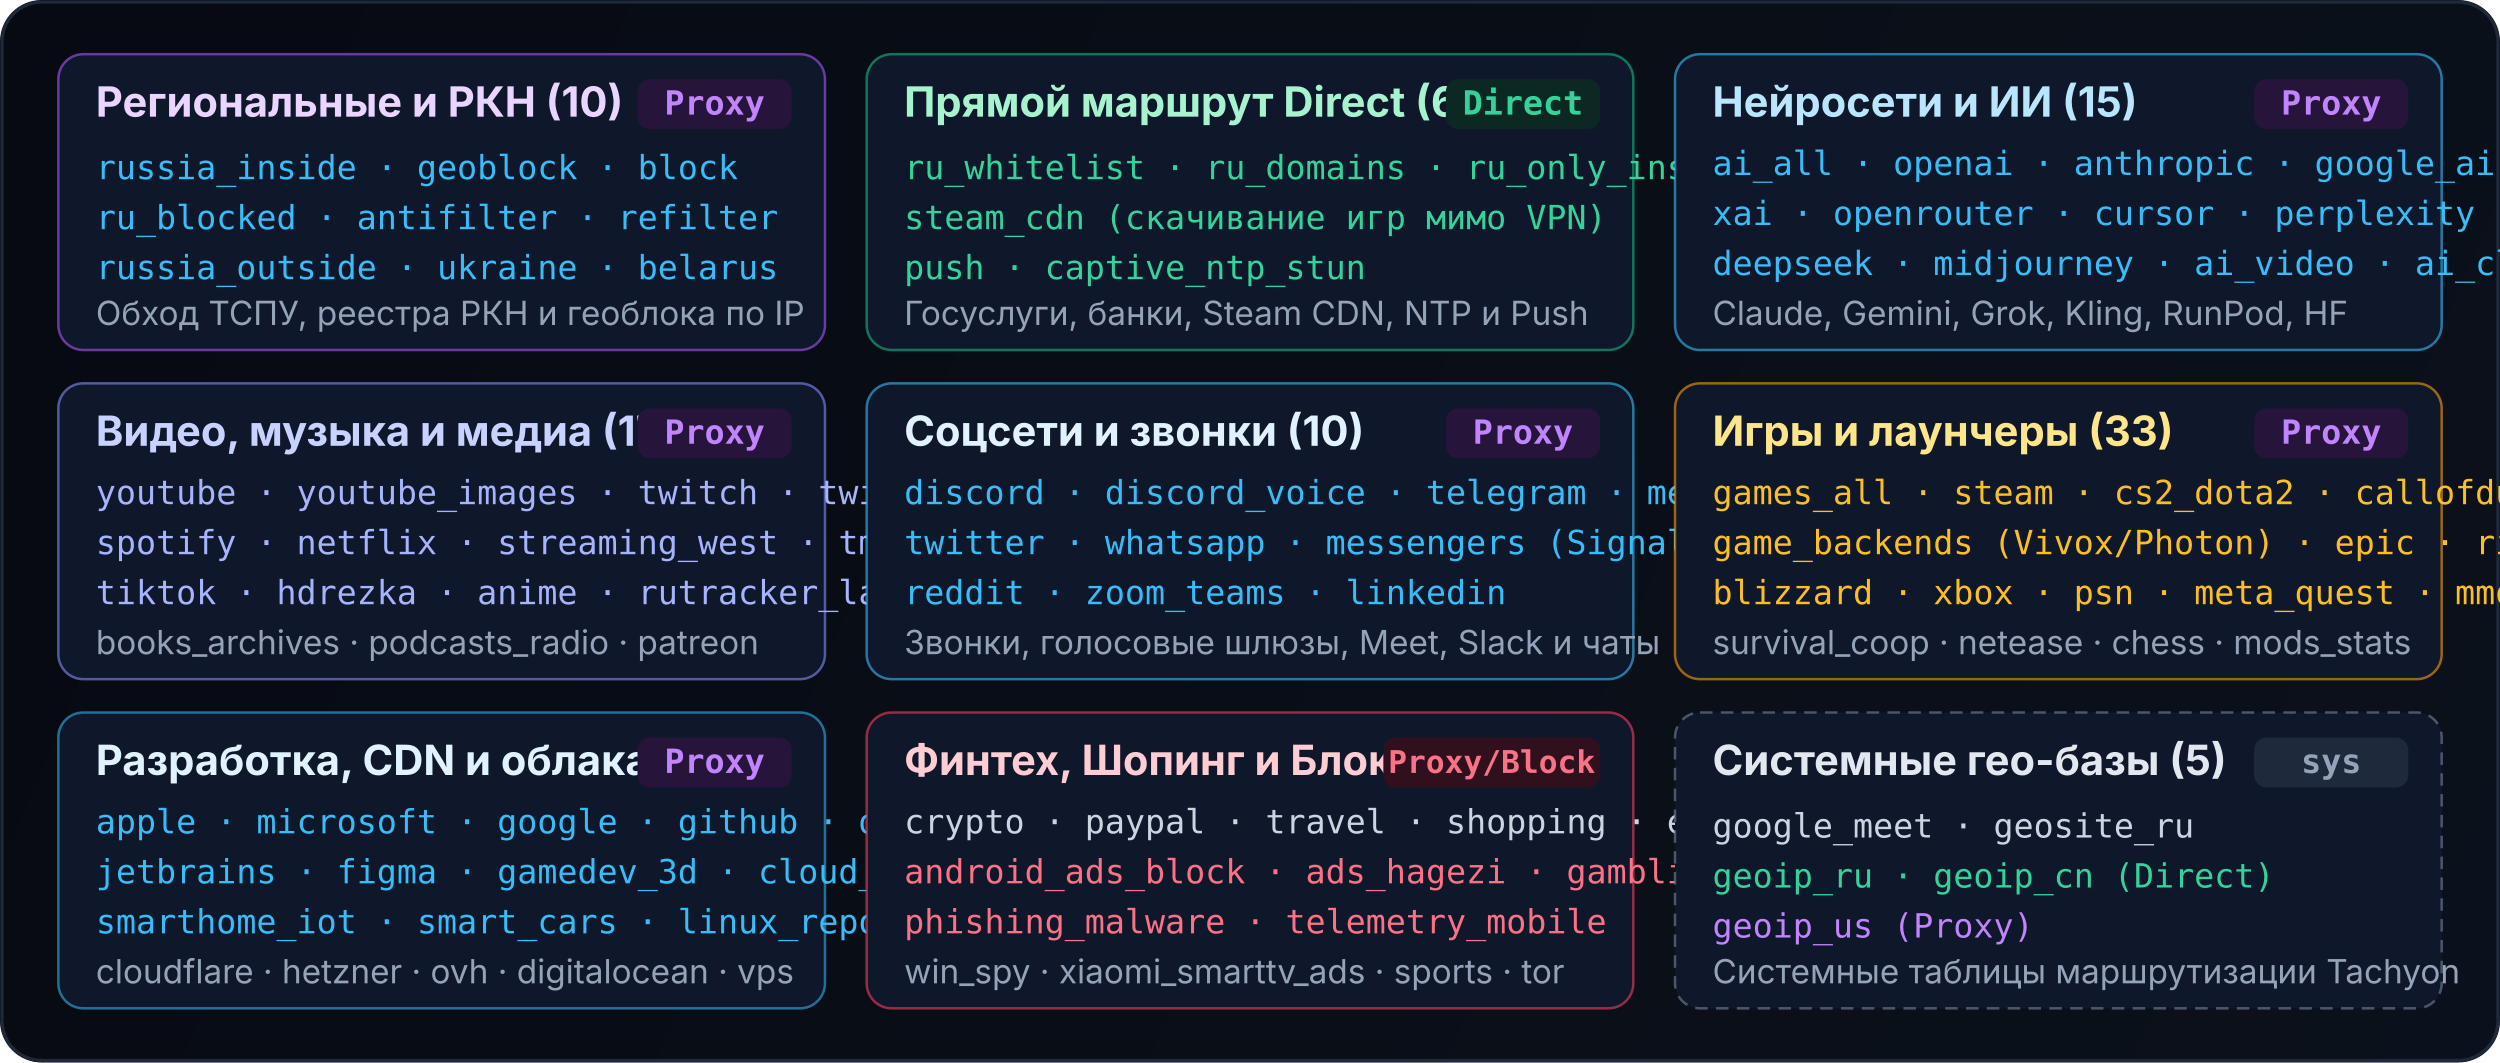
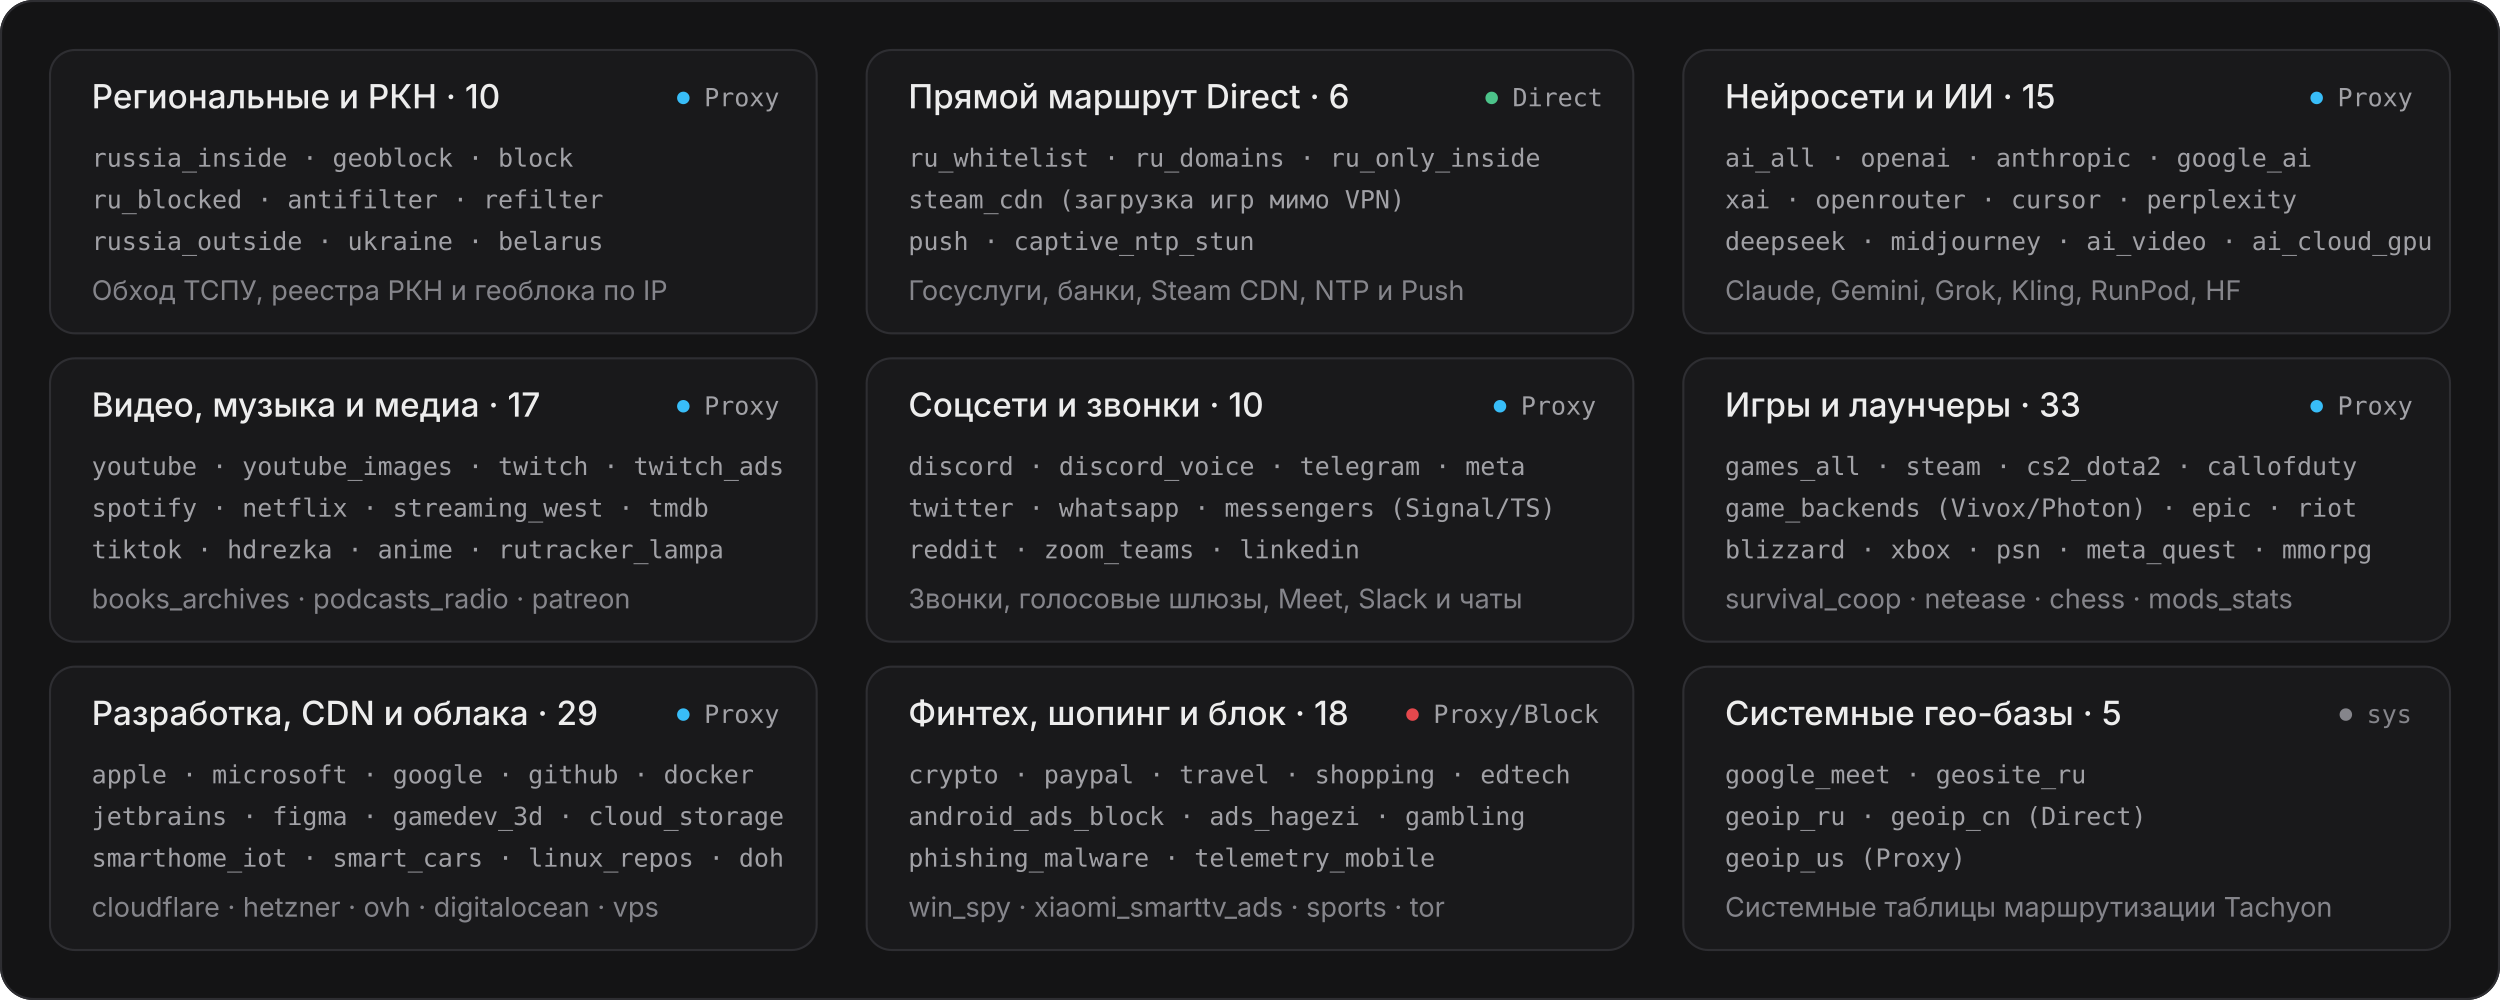
- <svg xmlns="http://www.w3.org/2000/svg" width="1200" height="510" viewBox="0 0 1200 510" role="img" aria-labelledby="title desc">
-   <defs>
-     <linearGradient id="cat-bg" x1="0" y1="0" x2="1200" y2="510" gradientUnits="userSpaceOnUse">
-       <stop offset="0%" stop-color="#070A10" />
-       <stop offset="100%" stop-color="#0B111C" />
-     </linearGradient>
-   </defs>
-   <rect width="1200" height="510" rx="20" fill="url(#cat-bg)" />
-   <rect x="1" y="1" width="1198" height="508" rx="19" fill="none" stroke="#1E293B" stroke-width="1.5" />
-   <g transform="translate(28, 26)">
-     <rect x="0" y="0" width="368" height="142" rx="12" fill="#0F172A" stroke="#A855F7" stroke-width="1.2" stroke-opacity="0.6" />
-     <text x="18" y="30" fill="#E9D5FF" font-family="-apple-system, BlinkMacSystemFont, 'Segoe UI', sans-serif" font-size="20" font-weight="700">Региональные и РКН (10)</text>
-     <rect x="278" y="12" width="74" height="24" rx="6" fill="#26143B" />
-     <text x="315" y="29" text-anchor="middle" fill="#C084FC" font-family="ui-monospace, SFMono-Regular, Menlo, Consolas, monospace" font-size="16" font-weight="700">Proxy</text>
-     <text x="18" y="60" fill="#38BDF8" font-family="ui-monospace, SFMono-Regular, Menlo, Consolas, monospace" font-size="16">russia_inside · geoblock · block</text>
-     <text x="18" y="84" fill="#38BDF8" font-family="ui-monospace, SFMono-Regular, Menlo, Consolas, monospace" font-size="16">ru_blocked · antifilter · refilter</text>
-     <text x="18" y="108" fill="#38BDF8" font-family="ui-monospace, SFMono-Regular, Menlo, Consolas, monospace" font-size="16">russia_outside · ukraine · belarus</text>
-     <text x="18" y="130" fill="#94A3B8" font-family="-apple-system, BlinkMacSystemFont, 'Segoe UI', sans-serif" font-size="16">Обход ТСПУ, реестра РКН и геоблока по IP</text>
+ <svg xmlns="http://www.w3.org/2000/svg" width="1200" height="480" viewBox="0 0 1200 480" role="img" aria-labelledby="title desc">
+   <rect width="1200" height="480" rx="16" fill="#141415" />
+   <rect x="0.5" y="0.5" width="1199" height="479" rx="15.5" fill="none" stroke="#2e2e32" stroke-width="1" />
+   <g transform="translate(24, 24)">
+     <rect x="0" y="0" width="368" height="136" rx="12" fill="#19191b" stroke="#2e2e32" stroke-width="1" />
+     <text x="20" y="28" fill="#ededed" font-family="-apple-system, BlinkMacSystemFont, 'Segoe UI', Inter, sans-serif" font-size="16" font-weight="500">Региональные и РКН · 10</text>
+     <circle cx="304" cy="23" r="3" fill="#38bdf8" />
+     <text x="314" y="27" fill="#a1a1a6" font-family="ui-monospace, SFMono-Regular, Menlo, Consolas, monospace" font-size="12" font-weight="400">Proxy</text>
+     <text x="20" y="56" fill="#a1a1a6" font-family="ui-monospace, SFMono-Regular, Menlo, Consolas, monospace" font-size="12" font-weight="400">russia_inside · geoblock · block</text>
+     <text x="20" y="76" fill="#a1a1a6" font-family="ui-monospace, SFMono-Regular, Menlo, Consolas, monospace" font-size="12" font-weight="400">ru_blocked · antifilter · refilter</text>
+     <text x="20" y="96" fill="#a1a1a6" font-family="ui-monospace, SFMono-Regular, Menlo, Consolas, monospace" font-size="12" font-weight="400">russia_outside · ukraine · belarus</text>
+     <text x="20" y="120" fill="#85858b" font-family="-apple-system, BlinkMacSystemFont, 'Segoe UI', Inter, sans-serif" font-size="13" font-weight="400">Обход ТСПУ, реестра РКН и геоблока по IP</text>
  </g>
-   <g transform="translate(416, 26)">
-     <rect x="0" y="0" width="368" height="142" rx="12" fill="#0F172A" stroke="#10B981" stroke-width="1.2" stroke-opacity="0.6" />
-     <text x="18" y="30" fill="#A7F3D0" font-family="-apple-system, BlinkMacSystemFont, 'Segoe UI', sans-serif" font-size="20" font-weight="700">Прямой маршрут Direct (6)</text>
-     <rect x="278" y="12" width="74" height="24" rx="6" fill="#0B2922" />
-     <text x="315" y="29" text-anchor="middle" fill="#34D399" font-family="ui-monospace, SFMono-Regular, Menlo, Consolas, monospace" font-size="16" font-weight="700">Direct</text>
-     <text x="18" y="60" fill="#34D399" font-family="ui-monospace, SFMono-Regular, Menlo, Consolas, monospace" font-size="16">ru_whitelist · ru_domains · ru_only_inside</text>
-     <text x="18" y="84" fill="#34D399" font-family="ui-monospace, SFMono-Regular, Menlo, Consolas, monospace" font-size="16">steam_cdn (скачивание игр мимо VPN)</text>
-     <text x="18" y="108" fill="#34D399" font-family="ui-monospace, SFMono-Regular, Menlo, Consolas, monospace" font-size="16">push · captive_ntp_stun</text>
-     <text x="18" y="130" fill="#94A3B8" font-family="-apple-system, BlinkMacSystemFont, 'Segoe UI', sans-serif" font-size="16">Госуслуги, банки, Steam CDN, NTP и Push</text>
+   <g transform="translate(416, 24)">
+     <rect x="0" y="0" width="368" height="136" rx="12" fill="#19191b" stroke="#2e2e32" stroke-width="1" />
+     <text x="20" y="28" fill="#ededed" font-family="-apple-system, BlinkMacSystemFont, 'Segoe UI', Inter, sans-serif" font-size="16" font-weight="500">Прямой маршрут Direct · 6</text>
+     <circle cx="300" cy="23" r="3" fill="#4cc38a" />
+     <text x="310" y="27" fill="#a1a1a6" font-family="ui-monospace, SFMono-Regular, Menlo, Consolas, monospace" font-size="12" font-weight="400">Direct</text>
+     <text x="20" y="56" fill="#a1a1a6" font-family="ui-monospace, SFMono-Regular, Menlo, Consolas, monospace" font-size="12" font-weight="400">ru_whitelist · ru_domains · ru_only_inside</text>
+     <text x="20" y="76" fill="#a1a1a6" font-family="ui-monospace, SFMono-Regular, Menlo, Consolas, monospace" font-size="12" font-weight="400">steam_cdn (загрузка игр мимо VPN)</text>
+     <text x="20" y="96" fill="#a1a1a6" font-family="ui-monospace, SFMono-Regular, Menlo, Consolas, monospace" font-size="12" font-weight="400">push · captive_ntp_stun</text>
+     <text x="20" y="120" fill="#85858b" font-family="-apple-system, BlinkMacSystemFont, 'Segoe UI', Inter, sans-serif" font-size="13" font-weight="400">Госуслуги, банки, Steam CDN, NTP и Push</text>
  </g>
-   <g transform="translate(804, 26)">
-     <rect x="0" y="0" width="368" height="142" rx="12" fill="#0F172A" stroke="#38BDF8" stroke-width="1.2" stroke-opacity="0.6" />
-     <text x="18" y="30" fill="#BAE6FD" font-family="-apple-system, BlinkMacSystemFont, 'Segoe UI', sans-serif" font-size="20" font-weight="700">Нейросети и ИИ (15)</text>
-     <rect x="278" y="12" width="74" height="24" rx="6" fill="#26143B" />
-     <text x="315" y="29" text-anchor="middle" fill="#C084FC" font-family="ui-monospace, SFMono-Regular, Menlo, Consolas, monospace" font-size="16" font-weight="700">Proxy</text>
-     <text x="18" y="58" fill="#38BDF8" font-family="ui-monospace, SFMono-Regular, Menlo, Consolas, monospace" font-size="16">ai_all · openai · anthropic · google_ai</text>
-     <text x="18" y="82" fill="#38BDF8" font-family="ui-monospace, SFMono-Regular, Menlo, Consolas, monospace" font-size="16">xai · openrouter · cursor · perplexity</text>
-     <text x="18" y="106" fill="#38BDF8" font-family="ui-monospace, SFMono-Regular, Menlo, Consolas, monospace" font-size="16">deepseek · midjourney · ai_video · ai_cloud_gpu</text>
-     <text x="18" y="130" fill="#94A3B8" font-family="-apple-system, BlinkMacSystemFont, 'Segoe UI', sans-serif" font-size="16">Claude, Gemini, Grok, Kling, RunPod, HF</text>
+   <g transform="translate(808, 24)">
+     <rect x="0" y="0" width="368" height="136" rx="12" fill="#19191b" stroke="#2e2e32" stroke-width="1" />
+     <text x="20" y="28" fill="#ededed" font-family="-apple-system, BlinkMacSystemFont, 'Segoe UI', Inter, sans-serif" font-size="16" font-weight="500">Нейросети и ИИ · 15</text>
+     <circle cx="304" cy="23" r="3" fill="#38bdf8" />
+     <text x="314" y="27" fill="#a1a1a6" font-family="ui-monospace, SFMono-Regular, Menlo, Consolas, monospace" font-size="12" font-weight="400">Proxy</text>
+     <text x="20" y="56" fill="#a1a1a6" font-family="ui-monospace, SFMono-Regular, Menlo, Consolas, monospace" font-size="12" font-weight="400">ai_all · openai · anthropic · google_ai</text>
+     <text x="20" y="76" fill="#a1a1a6" font-family="ui-monospace, SFMono-Regular, Menlo, Consolas, monospace" font-size="12" font-weight="400">xai · openrouter · cursor · perplexity</text>
+     <text x="20" y="96" fill="#a1a1a6" font-family="ui-monospace, SFMono-Regular, Menlo, Consolas, monospace" font-size="12" font-weight="400">deepseek · midjourney · ai_video · ai_cloud_gpu</text>
+     <text x="20" y="120" fill="#85858b" font-family="-apple-system, BlinkMacSystemFont, 'Segoe UI', Inter, sans-serif" font-size="13" font-weight="400">Claude, Gemini, Grok, Kling, RunPod, HF</text>
  </g>
-   <g transform="translate(28, 184)">
-     <rect x="0" y="0" width="368" height="142" rx="12" fill="#0F172A" stroke="#818CF8" stroke-width="1.2" stroke-opacity="0.6" />
-     <text x="18" y="30" fill="#C7D2FE" font-family="-apple-system, BlinkMacSystemFont, 'Segoe UI', sans-serif" font-size="20" font-weight="700">Видео, музыка и медиа (17)</text>
-     <rect x="278" y="12" width="74" height="24" rx="6" fill="#26143B" />
-     <text x="315" y="29" text-anchor="middle" fill="#C084FC" font-family="ui-monospace, SFMono-Regular, Menlo, Consolas, monospace" font-size="16" font-weight="700">Proxy</text>
-     <text x="18" y="58" fill="#A5B4FC" font-family="ui-monospace, SFMono-Regular, Menlo, Consolas, monospace" font-size="16">youtube · youtube_images · twitch · twitch_ads</text>
-     <text x="18" y="82" fill="#A5B4FC" font-family="ui-monospace, SFMono-Regular, Menlo, Consolas, monospace" font-size="16">spotify · netflix · streaming_west · tmdb</text>
-     <text x="18" y="106" fill="#A5B4FC" font-family="ui-monospace, SFMono-Regular, Menlo, Consolas, monospace" font-size="16">tiktok · hdrezka · anime · rutracker_lampa</text>
-     <text x="18" y="130" fill="#94A3B8" font-family="-apple-system, BlinkMacSystemFont, 'Segoe UI', sans-serif" font-size="16">books_archives · podcasts_radio · patreon</text>
+   <g transform="translate(24, 172)">
+     <rect x="0" y="0" width="368" height="136" rx="12" fill="#19191b" stroke="#2e2e32" stroke-width="1" />
+     <text x="20" y="28" fill="#ededed" font-family="-apple-system, BlinkMacSystemFont, 'Segoe UI', Inter, sans-serif" font-size="16" font-weight="500">Видео, музыка и медиа · 17</text>
+     <circle cx="304" cy="23" r="3" fill="#38bdf8" />
+     <text x="314" y="27" fill="#a1a1a6" font-family="ui-monospace, SFMono-Regular, Menlo, Consolas, monospace" font-size="12" font-weight="400">Proxy</text>
+     <text x="20" y="56" fill="#a1a1a6" font-family="ui-monospace, SFMono-Regular, Menlo, Consolas, monospace" font-size="12" font-weight="400">youtube · youtube_images · twitch · twitch_ads</text>
+     <text x="20" y="76" fill="#a1a1a6" font-family="ui-monospace, SFMono-Regular, Menlo, Consolas, monospace" font-size="12" font-weight="400">spotify · netflix · streaming_west · tmdb</text>
+     <text x="20" y="96" fill="#a1a1a6" font-family="ui-monospace, SFMono-Regular, Menlo, Consolas, monospace" font-size="12" font-weight="400">tiktok · hdrezka · anime · rutracker_lampa</text>
+     <text x="20" y="120" fill="#85858b" font-family="-apple-system, BlinkMacSystemFont, 'Segoe UI', Inter, sans-serif" font-size="13" font-weight="400">books_archives · podcasts_radio · patreon</text>
  </g>
-   <g transform="translate(416, 184)">
-     <rect x="0" y="0" width="368" height="142" rx="12" fill="#0F172A" stroke="#38BDF8" stroke-width="1.2" stroke-opacity="0.6" />
-     <text x="18" y="30" fill="#E0F2FE" font-family="-apple-system, BlinkMacSystemFont, 'Segoe UI', sans-serif" font-size="20" font-weight="700">Соцсети и звонки (10)</text>
-     <rect x="278" y="12" width="74" height="24" rx="6" fill="#26143B" />
-     <text x="315" y="29" text-anchor="middle" fill="#C084FC" font-family="ui-monospace, SFMono-Regular, Menlo, Consolas, monospace" font-size="16" font-weight="700">Proxy</text>
-     <text x="18" y="58" fill="#38BDF8" font-family="ui-monospace, SFMono-Regular, Menlo, Consolas, monospace" font-size="16">discord · discord_voice · telegram · meta</text>
-     <text x="18" y="82" fill="#38BDF8" font-family="ui-monospace, SFMono-Regular, Menlo, Consolas, monospace" font-size="16">twitter · whatsapp · messengers (Signal/TS)</text>
-     <text x="18" y="106" fill="#38BDF8" font-family="ui-monospace, SFMono-Regular, Menlo, Consolas, monospace" font-size="16">reddit · zoom_teams · linkedin</text>
-     <text x="18" y="130" fill="#94A3B8" font-family="-apple-system, BlinkMacSystemFont, 'Segoe UI', sans-serif" font-size="16">Звонки, голосовые шлюзы, Meet, Slack и чаты</text>
+   <g transform="translate(416, 172)">
+     <rect x="0" y="0" width="368" height="136" rx="12" fill="#19191b" stroke="#2e2e32" stroke-width="1" />
+     <text x="20" y="28" fill="#ededed" font-family="-apple-system, BlinkMacSystemFont, 'Segoe UI', Inter, sans-serif" font-size="16" font-weight="500">Соцсети и звонки · 10</text>
+     <circle cx="304" cy="23" r="3" fill="#38bdf8" />
+     <text x="314" y="27" fill="#a1a1a6" font-family="ui-monospace, SFMono-Regular, Menlo, Consolas, monospace" font-size="12" font-weight="400">Proxy</text>
+     <text x="20" y="56" fill="#a1a1a6" font-family="ui-monospace, SFMono-Regular, Menlo, Consolas, monospace" font-size="12" font-weight="400">discord · discord_voice · telegram · meta</text>
+     <text x="20" y="76" fill="#a1a1a6" font-family="ui-monospace, SFMono-Regular, Menlo, Consolas, monospace" font-size="12" font-weight="400">twitter · whatsapp · messengers (Signal/TS)</text>
+     <text x="20" y="96" fill="#a1a1a6" font-family="ui-monospace, SFMono-Regular, Menlo, Consolas, monospace" font-size="12" font-weight="400">reddit · zoom_teams · linkedin</text>
+     <text x="20" y="120" fill="#85858b" font-family="-apple-system, BlinkMacSystemFont, 'Segoe UI', Inter, sans-serif" font-size="13" font-weight="400">Звонки, голосовые шлюзы, Meet, Slack и чаты</text>
  </g>
-   <g transform="translate(804, 184)">
-     <rect x="0" y="0" width="368" height="142" rx="12" fill="#0F172A" stroke="#F59E0B" stroke-width="1.2" stroke-opacity="0.6" />
-     <text x="18" y="30" fill="#FDE68A" font-family="-apple-system, BlinkMacSystemFont, 'Segoe UI', sans-serif" font-size="20" font-weight="700">Игры и лаунчеры (33)</text>
-     <rect x="278" y="12" width="74" height="24" rx="6" fill="#26143B" />
-     <text x="315" y="29" text-anchor="middle" fill="#C084FC" font-family="ui-monospace, SFMono-Regular, Menlo, Consolas, monospace" font-size="16" font-weight="700">Proxy</text>
-     <text x="18" y="58" fill="#FBBF24" font-family="ui-monospace, SFMono-Regular, Menlo, Consolas, monospace" font-size="16">games_all · steam · cs2_dota2 · callofduty</text>
-     <text x="18" y="82" fill="#FBBF24" font-family="ui-monospace, SFMono-Regular, Menlo, Consolas, monospace" font-size="16">game_backends (Vivox/Photon) · epic · riot</text>
-     <text x="18" y="106" fill="#FBBF24" font-family="ui-monospace, SFMono-Regular, Menlo, Consolas, monospace" font-size="16">blizzard · xbox · psn · meta_quest · mmorpg</text>
-     <text x="18" y="130" fill="#94A3B8" font-family="-apple-system, BlinkMacSystemFont, 'Segoe UI', sans-serif" font-size="16">survival_coop · netease · chess · mods_stats</text>
+   <g transform="translate(808, 172)">
+     <rect x="0" y="0" width="368" height="136" rx="12" fill="#19191b" stroke="#2e2e32" stroke-width="1" />
+     <text x="20" y="28" fill="#ededed" font-family="-apple-system, BlinkMacSystemFont, 'Segoe UI', Inter, sans-serif" font-size="16" font-weight="500">Игры и лаунчеры · 33</text>
+     <circle cx="304" cy="23" r="3" fill="#38bdf8" />
+     <text x="314" y="27" fill="#a1a1a6" font-family="ui-monospace, SFMono-Regular, Menlo, Consolas, monospace" font-size="12" font-weight="400">Proxy</text>
+     <text x="20" y="56" fill="#a1a1a6" font-family="ui-monospace, SFMono-Regular, Menlo, Consolas, monospace" font-size="12" font-weight="400">games_all · steam · cs2_dota2 · callofduty</text>
+     <text x="20" y="76" fill="#a1a1a6" font-family="ui-monospace, SFMono-Regular, Menlo, Consolas, monospace" font-size="12" font-weight="400">game_backends (Vivox/Photon) · epic · riot</text>
+     <text x="20" y="96" fill="#a1a1a6" font-family="ui-monospace, SFMono-Regular, Menlo, Consolas, monospace" font-size="12" font-weight="400">blizzard · xbox · psn · meta_quest · mmorpg</text>
+     <text x="20" y="120" fill="#85858b" font-family="-apple-system, BlinkMacSystemFont, 'Segoe UI', Inter, sans-serif" font-size="13" font-weight="400">survival_coop · netease · chess · mods_stats</text>
  </g>
-   <g transform="translate(28, 342)">
-     <rect x="0" y="0" width="368" height="142" rx="12" fill="#0F172A" stroke="#38BDF8" stroke-width="1.2" stroke-opacity="0.55" />
-     <text x="18" y="30" fill="#E0F2FE" font-family="-apple-system, BlinkMacSystemFont, 'Segoe UI', sans-serif" font-size="20" font-weight="700">Разработка, CDN и облака (29)</text>
-     <rect x="278" y="12" width="74" height="24" rx="6" fill="#26143B" />
-     <text x="315" y="29" text-anchor="middle" fill="#C084FC" font-family="ui-monospace, SFMono-Regular, Menlo, Consolas, monospace" font-size="16" font-weight="700">Proxy</text>
-     <text x="18" y="58" fill="#38BDF8" font-family="ui-monospace, SFMono-Regular, Menlo, Consolas, monospace" font-size="16">apple · microsoft · google · github · docker</text>
-     <text x="18" y="82" fill="#38BDF8" font-family="ui-monospace, SFMono-Regular, Menlo, Consolas, monospace" font-size="16">jetbrains · figma · gamedev_3d · cloud_storage</text>
-     <text x="18" y="106" fill="#38BDF8" font-family="ui-monospace, SFMono-Regular, Menlo, Consolas, monospace" font-size="16">smarthome_iot · smart_cars · linux_repos · doh</text>
-     <text x="18" y="130" fill="#94A3B8" font-family="-apple-system, BlinkMacSystemFont, 'Segoe UI', sans-serif" font-size="16">cloudflare · hetzner · ovh · digitalocean · vps</text>
+   <g transform="translate(24, 320)">
+     <rect x="0" y="0" width="368" height="136" rx="12" fill="#19191b" stroke="#2e2e32" stroke-width="1" />
+     <text x="20" y="28" fill="#ededed" font-family="-apple-system, BlinkMacSystemFont, 'Segoe UI', Inter, sans-serif" font-size="16" font-weight="500">Разработка, CDN и облака · 29</text>
+     <circle cx="304" cy="23" r="3" fill="#38bdf8" />
+     <text x="314" y="27" fill="#a1a1a6" font-family="ui-monospace, SFMono-Regular, Menlo, Consolas, monospace" font-size="12" font-weight="400">Proxy</text>
+     <text x="20" y="56" fill="#a1a1a6" font-family="ui-monospace, SFMono-Regular, Menlo, Consolas, monospace" font-size="12" font-weight="400">apple · microsoft · google · github · docker</text>
+     <text x="20" y="76" fill="#a1a1a6" font-family="ui-monospace, SFMono-Regular, Menlo, Consolas, monospace" font-size="12" font-weight="400">jetbrains · figma · gamedev_3d · cloud_storage</text>
+     <text x="20" y="96" fill="#a1a1a6" font-family="ui-monospace, SFMono-Regular, Menlo, Consolas, monospace" font-size="12" font-weight="400">smarthome_iot · smart_cars · linux_repos · doh</text>
+     <text x="20" y="120" fill="#85858b" font-family="-apple-system, BlinkMacSystemFont, 'Segoe UI', Inter, sans-serif" font-size="13" font-weight="400">cloudflare · hetzner · ovh · digitalocean · vps</text>
  </g>
-   <g transform="translate(416, 342)">
-     <rect x="0" y="0" width="368" height="142" rx="12" fill="#0F172A" stroke="#F43F5E" stroke-width="1.2" stroke-opacity="0.6" />
-     <text x="18" y="30" fill="#FECDD3" font-family="-apple-system, BlinkMacSystemFont, 'Segoe UI', sans-serif" font-size="20" font-weight="700">Финтех, Шопинг и Блок (18)</text>
-     <rect x="248" y="12" width="104" height="24" rx="6" fill="#31101E" />
-     <text x="300" y="29" text-anchor="middle" fill="#FB7185" font-family="ui-monospace, SFMono-Regular, Menlo, Consolas, monospace" font-size="15" font-weight="700">Proxy/Block</text>
-     <text x="18" y="58" fill="#CBD5E1" font-family="ui-monospace, SFMono-Regular, Menlo, Consolas, monospace" font-size="16">crypto · paypal · travel · shopping · edtech</text>
-     <text x="18" y="82" fill="#FB7185" font-family="ui-monospace, SFMono-Regular, Menlo, Consolas, monospace" font-size="16">android_ads_block · ads_hagezi · gambling</text>
-     <text x="18" y="106" fill="#FB7185" font-family="ui-monospace, SFMono-Regular, Menlo, Consolas, monospace" font-size="16">phishing_malware · telemetry_mobile</text>
-     <text x="18" y="130" fill="#94A3B8" font-family="-apple-system, BlinkMacSystemFont, 'Segoe UI', sans-serif" font-size="16">win_spy · xiaomi_smarttv_ads · sports · tor</text>
+   <g transform="translate(416, 320)">
+     <rect x="0" y="0" width="368" height="136" rx="12" fill="#19191b" stroke="#2e2e32" stroke-width="1" />
+     <text x="20" y="28" fill="#ededed" font-family="-apple-system, BlinkMacSystemFont, 'Segoe UI', Inter, sans-serif" font-size="16" font-weight="500">Финтех, шопинг и блок · 18</text>
+     <circle cx="262" cy="23" r="3" fill="#e5484d" />
+     <text x="272" y="27" fill="#a1a1a6" font-family="ui-monospace, SFMono-Regular, Menlo, Consolas, monospace" font-size="12" font-weight="400">Proxy/Block</text>
+     <text x="20" y="56" fill="#a1a1a6" font-family="ui-monospace, SFMono-Regular, Menlo, Consolas, monospace" font-size="12" font-weight="400">crypto · paypal · travel · shopping · edtech</text>
+     <text x="20" y="76" fill="#a1a1a6" font-family="ui-monospace, SFMono-Regular, Menlo, Consolas, monospace" font-size="12" font-weight="400">android_ads_block · ads_hagezi · gambling</text>
+     <text x="20" y="96" fill="#a1a1a6" font-family="ui-monospace, SFMono-Regular, Menlo, Consolas, monospace" font-size="12" font-weight="400">phishing_malware · telemetry_mobile</text>
+     <text x="20" y="120" fill="#85858b" font-family="-apple-system, BlinkMacSystemFont, 'Segoe UI', Inter, sans-serif" font-size="13" font-weight="400">win_spy · xiaomi_smarttv_ads · sports · tor</text>
  </g>
-   <g transform="translate(804, 342)">
-     <rect x="0" y="0" width="368" height="142" rx="12" fill="#0F172A" stroke="#64748B" stroke-width="1.2" stroke-dasharray="6 4" stroke-opacity="0.7" />
-     <text x="18" y="30" fill="#E2E8F0" font-family="-apple-system, BlinkMacSystemFont, 'Segoe UI', sans-serif" font-size="20" font-weight="700">Системные гео-базы (5)</text>
-     <rect x="278" y="12" width="74" height="24" rx="6" fill="#1E293B" />
-     <text x="315" y="29" text-anchor="middle" fill="#94A3B8" font-family="ui-monospace, SFMono-Regular, Menlo, Consolas, monospace" font-size="16" font-weight="700">sys</text>
-     <text x="18" y="60" fill="#CBD5E1" font-family="ui-monospace, SFMono-Regular, Menlo, Consolas, monospace" font-size="16">google_meet · geosite_ru</text>
-     <text x="18" y="84" fill="#34D399" font-family="ui-monospace, SFMono-Regular, Menlo, Consolas, monospace" font-size="16">geoip_ru · geoip_cn (Direct)</text>
-     <text x="18" y="108" fill="#C084FC" font-family="ui-monospace, SFMono-Regular, Menlo, Consolas, monospace" font-size="16">geoip_us (Proxy)</text>
-     <text x="18" y="130" fill="#94A3B8" font-family="-apple-system, BlinkMacSystemFont, 'Segoe UI', sans-serif" font-size="16">Системные таблицы маршрутизации Tachyon</text>
+   <g transform="translate(808, 320)">
+     <rect x="0" y="0" width="368" height="136" rx="12" fill="#19191b" stroke="#2e2e32" stroke-width="1" />
+     <text x="20" y="28" fill="#ededed" font-family="-apple-system, BlinkMacSystemFont, 'Segoe UI', Inter, sans-serif" font-size="16" font-weight="500">Системные гео-базы · 5</text>
+     <circle cx="318" cy="23" r="3" fill="#85858b" />
+     <text x="328" y="27" fill="#85858b" font-family="ui-monospace, SFMono-Regular, Menlo, Consolas, monospace" font-size="12" font-weight="400">sys</text>
+     <text x="20" y="56" fill="#a1a1a6" font-family="ui-monospace, SFMono-Regular, Menlo, Consolas, monospace" font-size="12" font-weight="400">google_meet · geosite_ru</text>
+     <text x="20" y="76" fill="#a1a1a6" font-family="ui-monospace, SFMono-Regular, Menlo, Consolas, monospace" font-size="12" font-weight="400">geoip_ru · geoip_cn (Direct)</text>
+     <text x="20" y="96" fill="#a1a1a6" font-family="ui-monospace, SFMono-Regular, Menlo, Consolas, monospace" font-size="12" font-weight="400">geoip_us (Proxy)</text>
+     <text x="20" y="120" fill="#85858b" font-family="-apple-system, BlinkMacSystemFont, 'Segoe UI', Inter, sans-serif" font-size="13" font-weight="400">Системные таблицы маршрутизации Tachyon</text>
  </g>
</svg>
